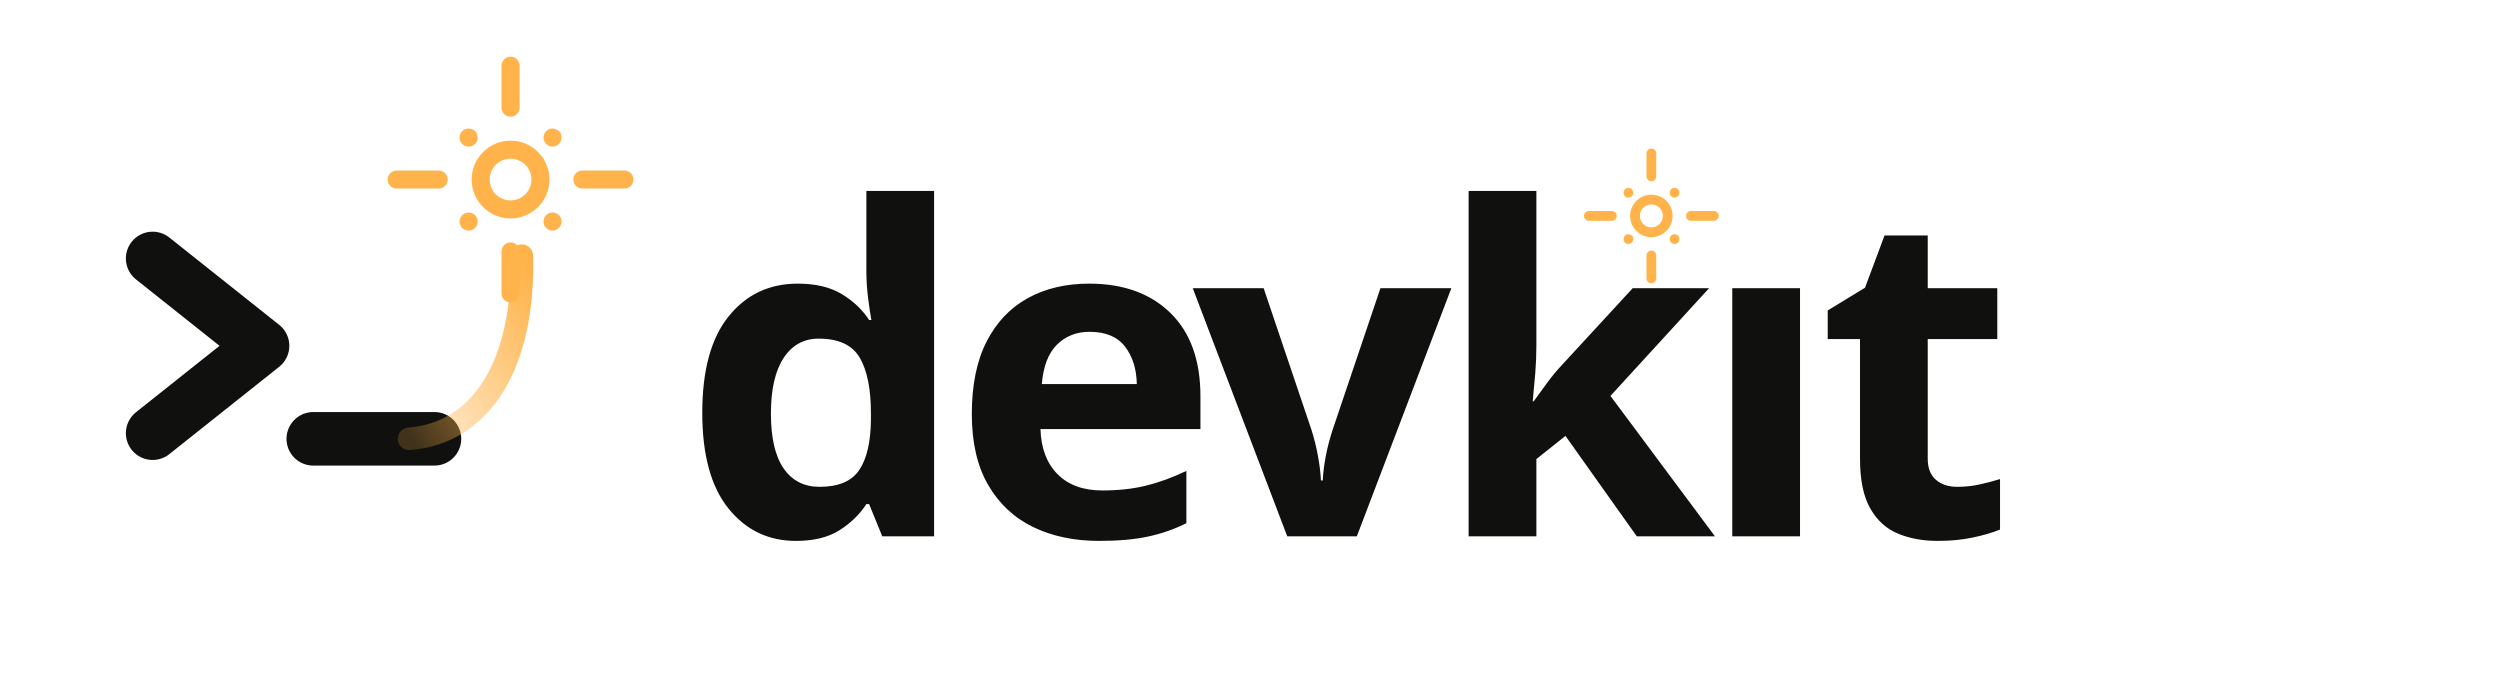
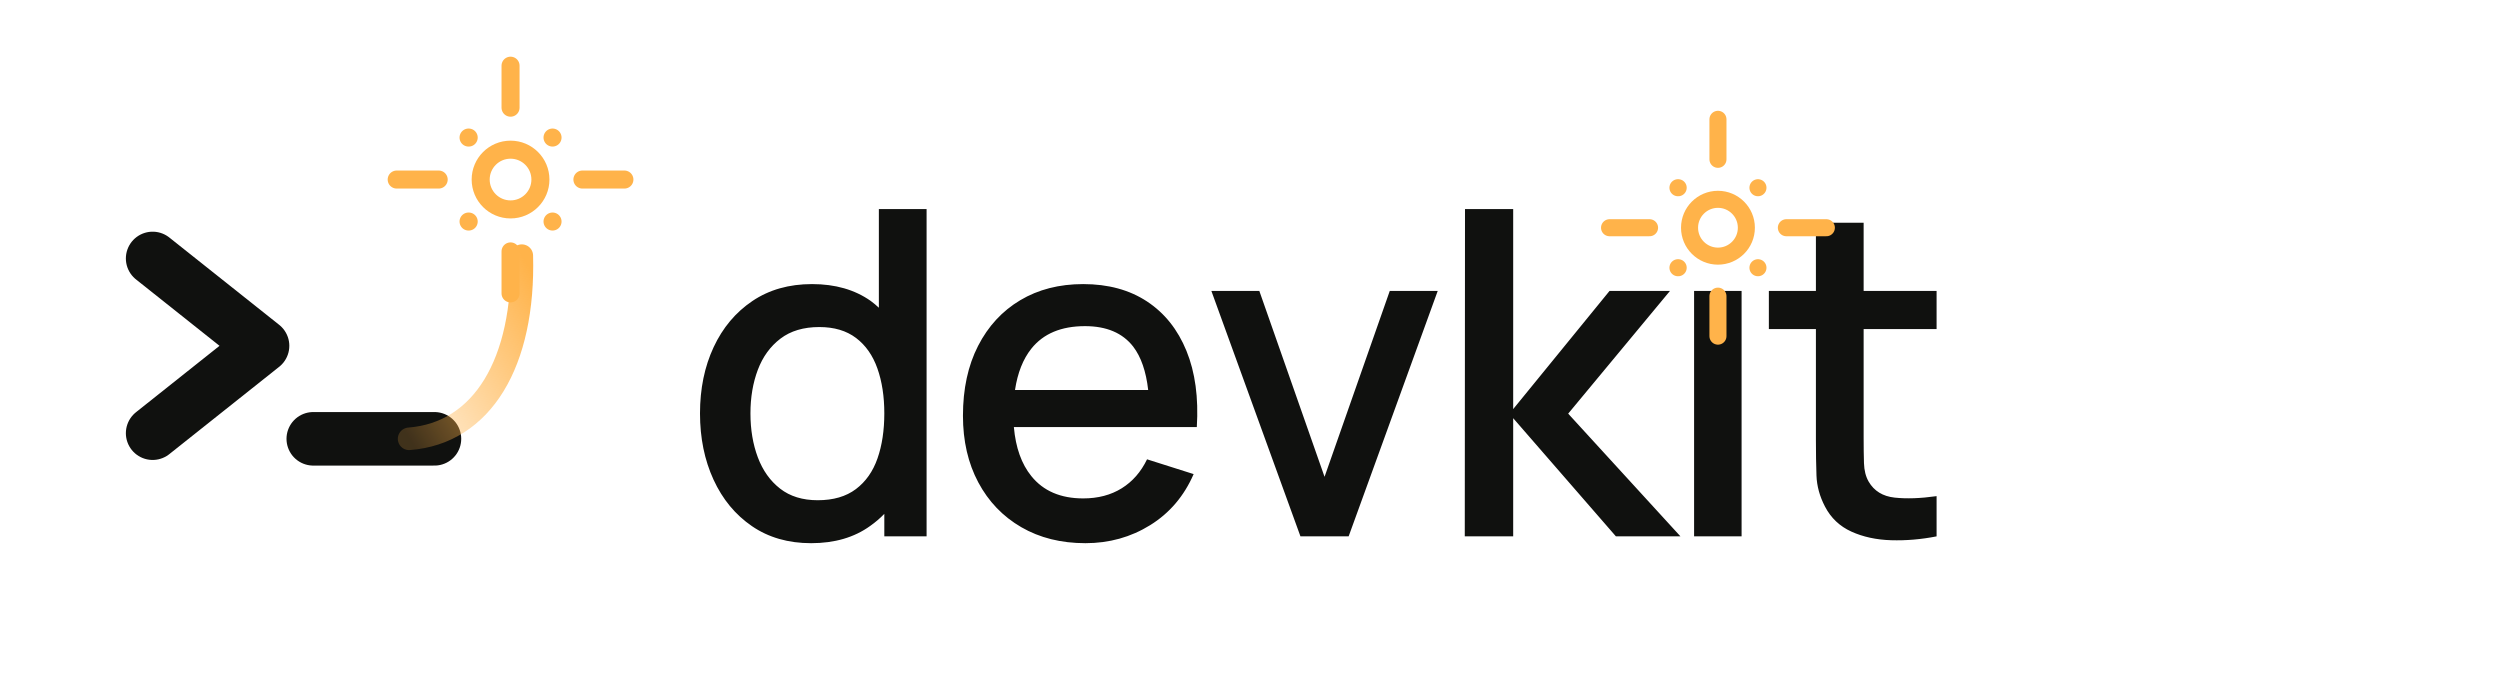
<svg xmlns="http://www.w3.org/2000/svg" width="1100" height="300" viewBox="0 0 1100 300">
  <defs>
    <radialGradient id="glow">
      <stop offset="0" stop-color="#FFB34A" stop-opacity="0.45" />
      <stop offset="0.45" stop-color="#FFB34A" stop-opacity="0.12" />
      <stop offset="1" stop-color="#FFB34A" stop-opacity="0" />
    </radialGradient>
    <linearGradient id="trail" x1="0" y1="1" x2="1" y2="0">
      <stop offset="0" stop-color="#FFB34A" stop-opacity="0.2" />
      <stop offset="1" stop-color="#FFB34A" stop-opacity="1" />
    </linearGradient>
    <linearGradient id="trailsoft" x1="0" y1="1" x2="1" y2="0">
      <stop offset="0" stop-color="#FFB34A" stop-opacity="0" />
      <stop offset="1" stop-color="#FFB34A" stop-opacity="0.55" />
    </linearGradient>
    <filter id="blur6" x="-50%" y="-50%" width="200%" height="200%">
      <feGaussianBlur stdDeviation="6" />
    </filter>
    <filter id="blur14" x="-50%" y="-50%" width="200%" height="200%">
      <feGaussianBlur stdDeviation="14" />
    </filter>
  </defs>
  <g transform="translate(-6,-14) scale(0.62)">
    <path d="M118 206 L196 268 L118 330" fill="none" stroke="#10110F" stroke-width="38" stroke-linecap="round" stroke-linejoin="round" />
    <path d="M232 334 H318" stroke="#10110F" stroke-width="38" stroke-linecap="round" />
    <path d="M300 334 C 352 330, 382 280, 380 204" fill="none" stroke="url(#trail)" stroke-width="16" stroke-linecap="round" />
    <g fill="none" stroke="#FFB34A" stroke-width="12.8" stroke-linecap="round" stroke-linejoin="round">
      <circle cx="372" cy="150" r="21.2" />
      <path d="M372.0 69.2 L372.0 99.0" />
      <path d="M372.0 201.0 L372.0 230.8" />
      <path d="M291.2 150.0 L321.0 150.0" />
      <path d="M423.0 150.0 L452.8 150.0" />
      <path d="M342.2 120.2 L342.3 120.2" />
      <path d="M401.8 120.2 L401.8 120.2" />
      <path d="M342.2 179.8 L342.3 179.8" />
      <path d="M401.8 179.8 L401.8 179.8" />
    </g>
  </g>
-   <text x="300" y="236" font-family="Manrope" font-size="200" font-weight="700" letter-spacing="-8" fill="#10110F">devkıt</text>
-   <g fill="none" stroke="#FFB34A" stroke-width="4.3" stroke-linecap="round" stroke-linejoin="round">
-     <circle cx="726.6" cy="95.0" r="7.2" />
-     <path d="M726.6 67.5 L726.6 77.6" />
-     <path d="M726.6 112.4 L726.6 122.5" />
-     <path d="M699.1 95.0 L709.2 95.0" />
-     <path d="M744.0 95.0 L754.1 95.0" />
-     <path d="M716.5 84.8 L716.5 84.8" />
-     <path d="M736.8 84.8 L736.8 84.8" />
-     <path d="M716.5 105.2 L716.5 105.2" />
-     <path d="M736.8 105.2 L736.8 105.2" />
+   <path transform="translate(300.0,236.0) scale(0.1)" d="M569 30Q418 30 308.5 -45Q199 -120 139.5 -249.5Q80 -379 80 -541Q80 -704 140 -832.5Q200 -961 310.5 -1035.5Q421 -1110 573 -1110Q726 -1110 831 -1036Q850 -1022 867 -1006L867 -1440L1077 -1440L1077 0L891 0L891 -99Q863 -70 829 -46Q724 30 569 30ZM598 -159Q701 -159 766 -208Q831 -257 861 -343Q891 -429 891 -541Q891 -653 860.5 -739Q830 -825 766.5 -873Q703 -921 605 -921Q501 -921 434 -870Q367 -819 334.5 -733Q302 -647 302 -541Q302 -434 334.5 -347.5Q367 -261 432.5 -210Q498 -159 598 -159ZM1776 30Q1615 30 1493.5 -40.5Q1372 -111 1304.5 -237.5Q1237 -364 1237 -531Q1237 -708 1303.5 -838Q1370 -968 1489 -1039Q1608 -1110 1766 -1110Q1931 -1110 2047 -1033.5Q2163 -957 2220.5 -816Q2278 -675 2266 -481L1461 -481Q1473 -345 1538 -265Q1617 -167 1766 -167Q1864 -167 1935.5 -211.5Q2007 -256 2047 -339L2252 -274Q2189 -129 2061 -49.5Q1933 30 1776 30ZM2052 -644Q2038 -767 1986 -835Q1916 -925 1774 -925Q1617 -925 1538 -826Q1483 -757 1466 -644ZM2722 0L2330 -1080L2541 -1080L2828 -262L3115 -1080L3326 -1080L2934 0ZM3445 0L3446 -1440L3658 -1440L3658 -560L4082 -1080L4348 -1080L3900 -540L4394 0L4110 0L3658 -520L3658 0ZM4454 0L4454 -1080L4663 -1080L4663 0ZM5521 0Q5419 20 5321 17Q5223 14 5146 -21Q5069 -56 5030 -131Q4995 -198 4992.5 -267.5Q4990 -337 4990 -425L4990 -912L4783 -912L4783 -1080L4990 -1080L4990 -1380L5200 -1380L5200 -1080L5521 -1080L5521 -912L5200 -912L5200 -435Q5200 -370 5201.5 -322Q5203 -274 5222 -241Q5258 -179 5336.5 -170.5Q5415 -162 5521 -177Z" fill="#10110F" />
+   <g fill="none" stroke="#FFB34A" stroke-width="7.5" stroke-linecap="round" stroke-linejoin="round">
+     <circle cx="755.9" cy="100.2" r="12.5" />
+     <path d="M755.9 52.5 L755.9 70.1" />
+     <path d="M755.9 130.3 L755.9 147.9" />
+     <path d="M708.2 100.2 L725.8 100.2" />
+     <path d="M786.0 100.2 L803.6 100.2" />
+     <path d="M738.3 82.6 L738.4 82.6" />
+     <path d="M773.5 82.6 L773.5 82.6" />
+     <path d="M738.3 117.8 L738.4 117.8" />
+     <path d="M773.5 117.8 L773.5 117.8" />
  </g>
</svg>
